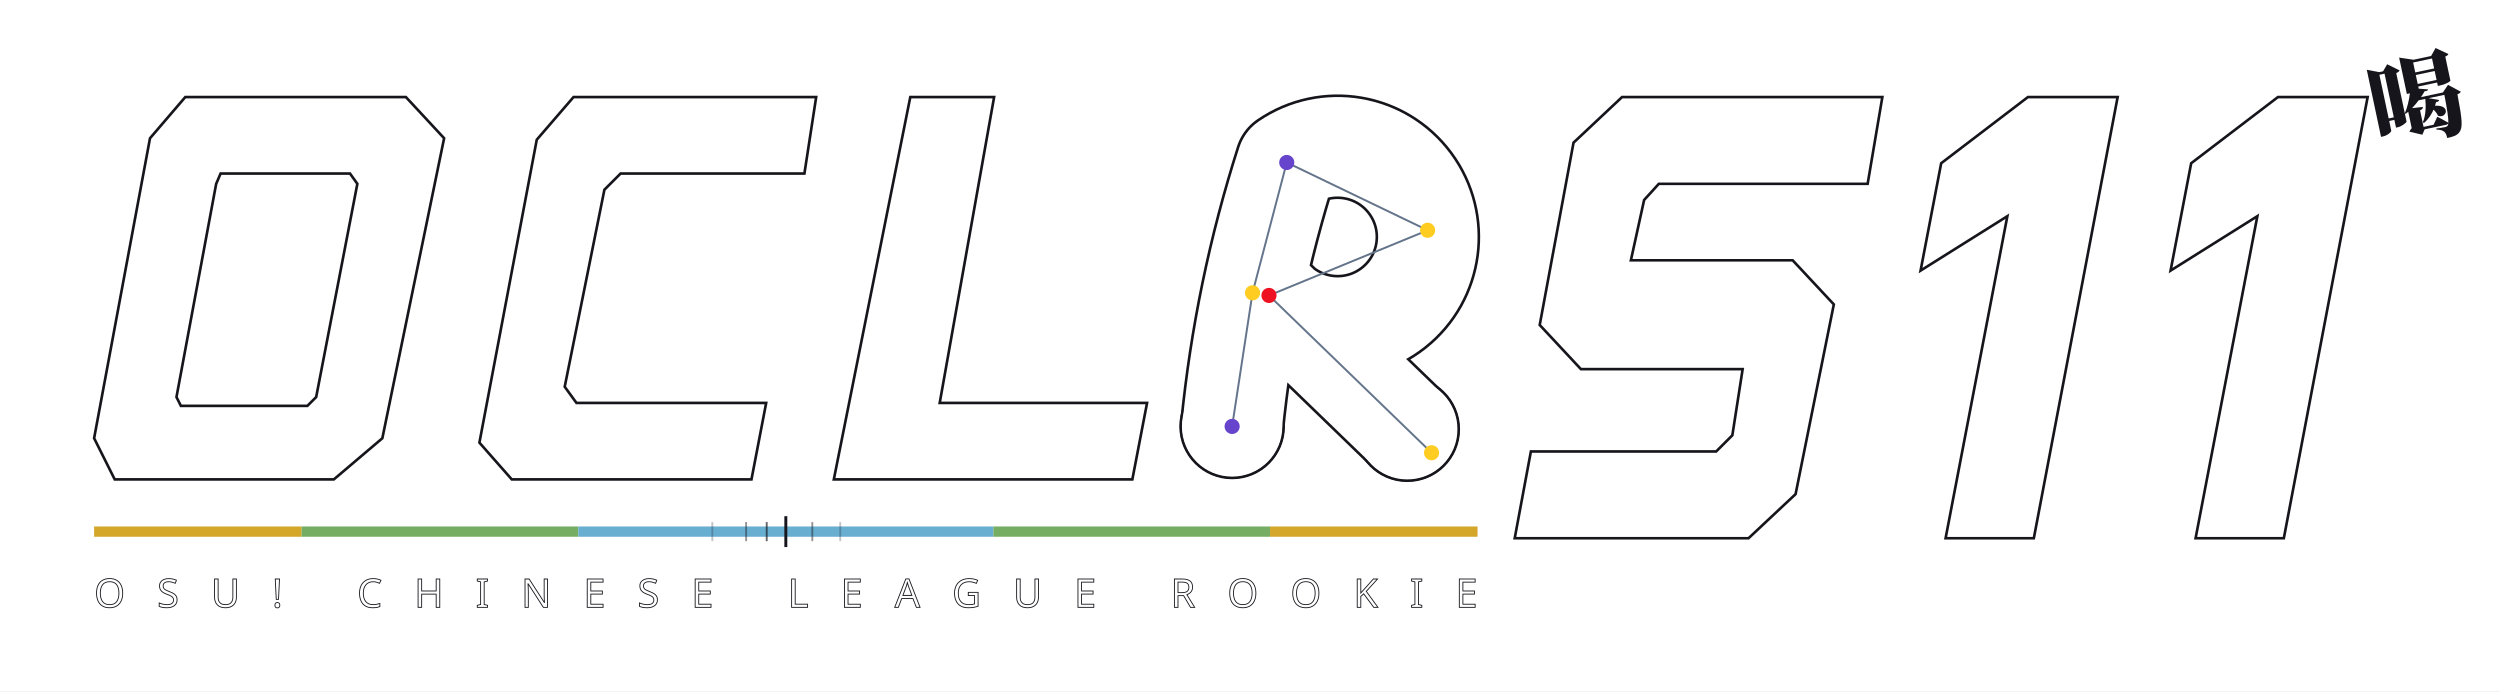
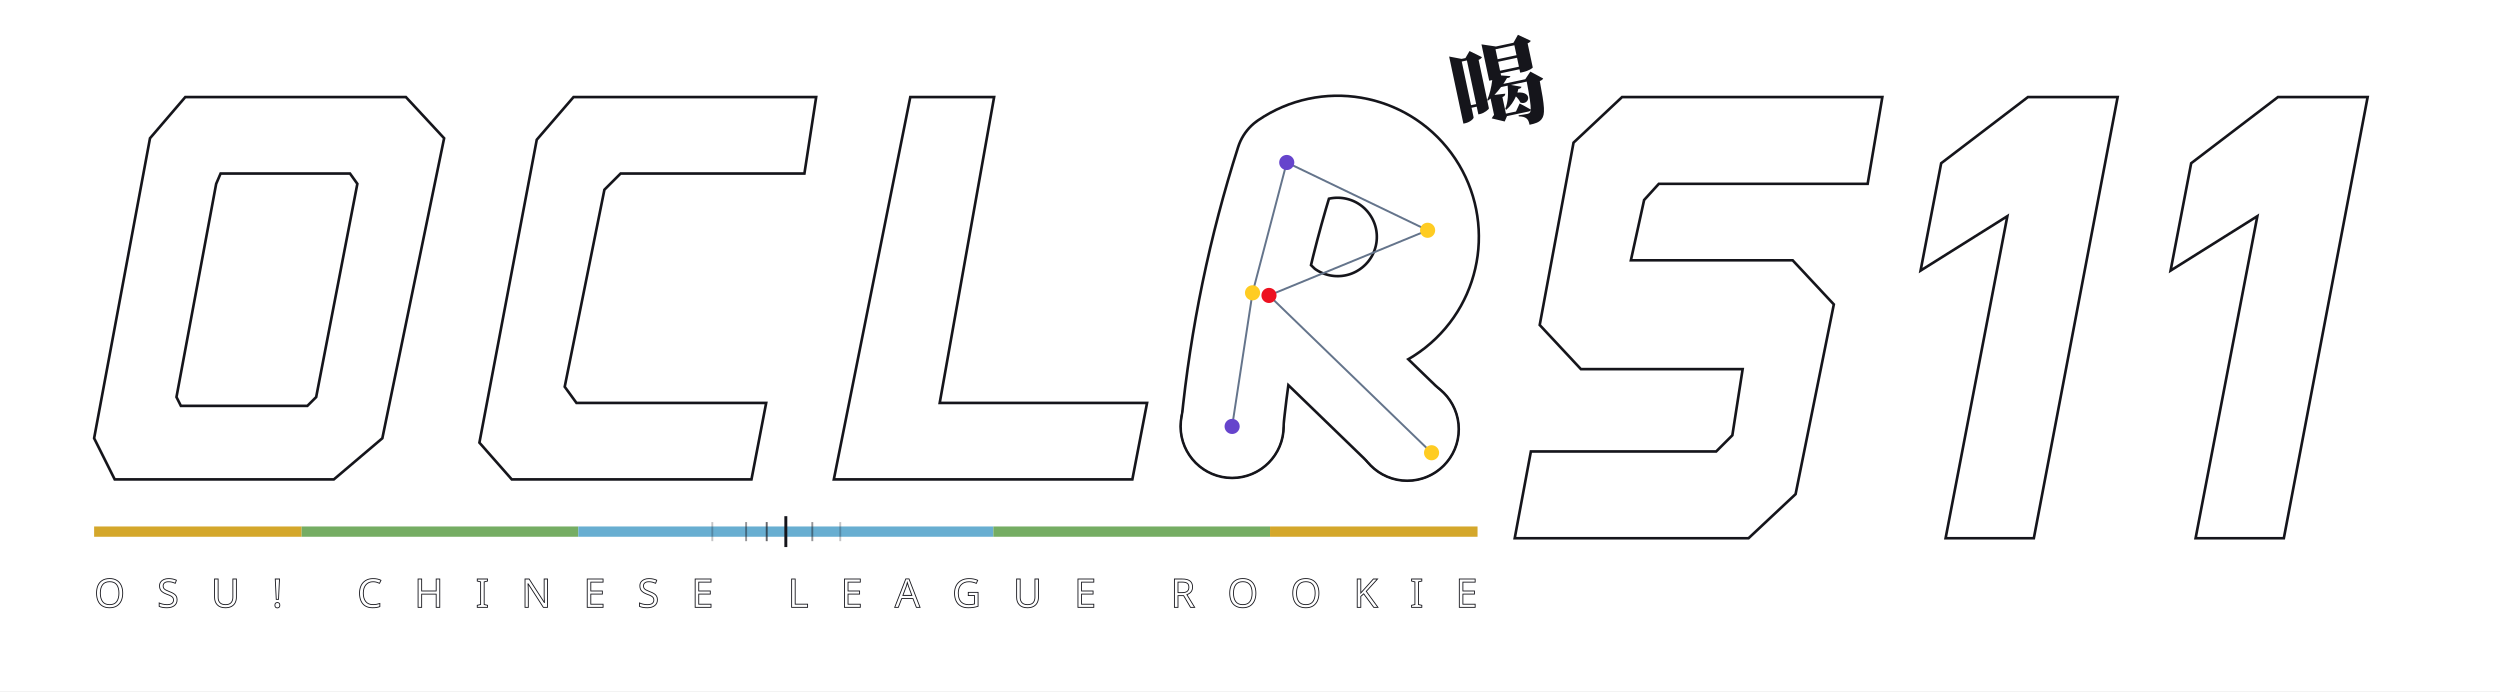
<svg xmlns="http://www.w3.org/2000/svg" viewBox="0 0 1700 470" width="1700" height="470" role="img" aria-labelledby="title desc" color="#15151b">
  <rect width="1700" height="470" fill="#fff" />
  <path id="O-angular" d="M62 0H212L238 28L196 232L163 260H14L0 232L38 28Z M86 52H174L179 59L151 204L145 210H59L56 204L83 59Z" transform="translate(64 66)" fill="none" stroke="currentColor" stroke-width="1.8" stroke-linejoin="miter" stroke-miterlimit="4" />
  <path id="C-angular" d="M64 0H229L221 52H96L85 63L58 197L66 208H195L185 260H22L0 235L39 29Z" transform="translate(326 66)" fill="none" stroke="currentColor" stroke-width="1.8" stroke-linejoin="miter" stroke-miterlimit="4" />
  <path id="L-angular" d="M52 0H109L72 208H213L203 260H0Z" transform="translate(567 66)" fill="none" stroke="currentColor" stroke-width="1.8" stroke-linejoin="miter" stroke-miterlimit="4" />
  <svg viewBox="46.25 -17.903 449.126 580.912" role="img" id="R-reference-slider" x="803.716" y="66" width="201.016" height="260" overflow="visible">
    <defs>
      <mask id="r-outline-mask" maskUnits="userSpaceOnUse" x="34.25" y="-29.903" width="473.126" height="604.912" style="mask-type:luminance">
        <g color="#fff" fill="#fff">
          <g id="r-outer-r-slider-shape">
            <path id="r-outer-r-track" d="M122.5 482.5 A1948.266 1948.266 0 0 1 205.5 81.5 A137.044 137.044 0 1 1 178.5 283.5 L388.562 486.759" fill="none" stroke="#fff" stroke-width="159.0" stroke-linecap="round" stroke-linejoin="round" />
            <circle id="r-outer-r-head-cap" cx="122.5" cy="482.5" r="80.25" fill="#fff" />
            <circle id="r-outer-r-tail-cap" cx="388.562" cy="486.759" r="80.25" fill="#fff" />
          </g>
        </g>
        <g color="#000" fill="#000">
          <g id="r-inner-r-slider-shape">
            <path id="r-inner-r-track" d="M122.5 482.5 A1948.266 1948.266 0 0 1 205.5 81.5 A137.044 137.044 0 1 1 178.5 283.5 L388.562 486.759" fill="none" stroke="#000" stroke-width="151.0" stroke-linecap="round" stroke-linejoin="round" />
            <circle id="r-inner-r-head-cap" cx="122.5" cy="482.5" r="76.25" fill="#000" />
            <circle id="r-inner-r-tail-cap" cx="388.562" cy="486.759" r="76.25" fill="#000" />
          </g>
        </g>
      </mask>
    </defs>
    <rect x="34.25" y="-29.903" width="473.126" height="604.912" fill="currentColor" mask="url(#r-outline-mask)" />
    <g id="r-control-points">
      <polyline points="122.5,482.5 153.5,279.5 205.5,81.5 419.5,184.5 178.5,283.5 425.5,522.5" fill="none" stroke="#64748b" stroke-width="3" />
      <circle id="r-control-0" cx="122.5" cy="482.5" r="11.5" fill="#6644cc" />
      <circle id="r-control-1" cx="153.5" cy="279.5" r="11.5" fill="#ffcc22" />
      <circle id="r-control-2" cx="205.5" cy="81.5" r="11.5" fill="#6644cc" />
      <circle id="r-control-3" cx="419.5" cy="184.5" r="11.5" fill="#ffcc22" />
      <circle id="r-control-4" cx="178.5" cy="283.5" r="11.5" fill="#ed1121" />
      <circle id="r-control-5" cx="425.5" cy="522.5" r="11.5" fill="#ffcc22" />
    </g>
  </svg>
  <g id="accuracy-bar">
    <rect x="64" y="358" width="141.11" height="7" fill="#d4a72b" />
    <rect x="205.11" y="358" width="188.147" height="7" fill="#75ad63" />
    <rect x="393.256" y="358" width="282.22" height="7" fill="#68aed1" />
    <rect x="675.476" y="358" width="188.147" height="7" fill="#75ad63" />
    <rect x="863.622" y="358" width="141.11" height="7" fill="#d4a72b" />
    <path d="M534.366 351V372" stroke="currentColor" stroke-width="2" />
    <path d="M484.366 355V368" stroke="currentColor" stroke-width="1.3" opacity=".25" />
    <path d="M507.366 355V368" stroke="currentColor" stroke-width="1.3" opacity=".45" />
    <path d="M521.366 355V368" stroke="currentColor" stroke-width="1.3" opacity=".65" />
    <path d="M552.366 355V368" stroke="currentColor" stroke-width="1.3" opacity=".45" />
    <path d="M571.366 355V368" stroke="currentColor" stroke-width="1.3" opacity=".25" />
  </g>
  <g id="english-name">
    <path d="M720 358Q720 247 682.5 164.5Q645 82 572.0 36.0Q499 -10 391 -10Q280 -10 206.5 36.0Q133 82 97.0 165.0Q61 248 61 359Q61 469 97.0 551.0Q133 633 206.5 679.0Q280 725 392 725Q499 725 572.0 679.5Q645 634 682.5 551.5Q720 469 720 358ZM156 358Q156 223 213.0 145.5Q270 68 391 68Q513 68 569.0 145.5Q625 223 625 358Q625 493 569.0 569.5Q513 646 392 646Q271 646 213.5 569.5Q156 493 156 358Z" fill="none" stroke="currentColor" stroke-width="22" transform="translate(64 413) scale(0.027 -0.027)" />
    <path d="M502 191Q502 96 433.0 43.0Q364 -10 247 -10Q187 -10 136.0 -1.0Q85 8 51 24V110Q87 94 140.5 81.0Q194 68 251 68Q331 68 371.5 99.0Q412 130 412 183Q412 218 397.0 242.0Q382 266 345.5 286.5Q309 307 244 330Q153 363 106.5 411.0Q60 459 60 542Q60 599 89.0 639.5Q118 680 169.5 702.0Q221 724 288 724Q347 724 396.0 713.0Q445 702 485 684L457 607Q420 623 376.5 634.0Q333 645 286 645Q219 645 185.0 616.5Q151 588 151 541Q151 505 166.0 481.0Q181 457 215.0 438.0Q249 419 307 397Q370 374 413.5 347.5Q457 321 479.5 284.0Q502 247 502 191Z" fill="none" stroke="currentColor" stroke-width="22" transform="translate(106.8673 413) scale(0.027 -0.027)" />
    <path d="M640 252Q640 178 610.0 118.5Q580 59 518.5 24.5Q457 -10 362 -10Q229 -10 159.5 62.5Q90 135 90 254V714H180V251Q180 164 226.5 116.0Q273 68 367 68Q464 68 507.5 119.5Q551 171 551 252V714H640Z" fill="none" stroke="currentColor" stroke-width="22" transform="translate(143.4706 413) scale(0.027 -0.027)" />
    <path d="M163 201H106L81 714H188ZM72 54Q72 91 90.0 106.0Q108 121 134 121Q159 121 177.5 106.0Q196 91 196 54Q196 18 177.5 2.0Q159 -14 134 -14Q108 -14 90.0 2.0Q72 18 72 54Z" fill="none" stroke="currentColor" stroke-width="22" transform="translate(184.9879 413) scale(0.027 -0.027)" />
    <path d="M403 645Q288 645 222.0 568.0Q156 491 156 357Q156 224 217.5 146.5Q279 69 402 69Q449 69 491.0 77.0Q533 85 573 97V19Q533 4 490.5 -3.0Q448 -10 389 -10Q280 -10 207.0 35.0Q134 80 97.5 163.0Q61 246 61 358Q61 466 100.5 548.5Q140 631 217.0 677.5Q294 724 404 724Q517 724 601 682L565 606Q532 621 491.5 633.0Q451 645 403 645Z" fill="none" stroke="currentColor" stroke-width="22" transform="translate(242.8315 413) scale(0.027 -0.027)" />
    <path d="M643 0H553V333H187V0H97V714H187V412H553V714H643Z" fill="none" stroke="currentColor" stroke-width="22" transform="translate(281.6758 413) scale(0.027 -0.027)" />
    <path d="M298 0H40V52L124 71V642L40 662V714H298V662L214 642V71L298 52Z" fill="none" stroke="currentColor" stroke-width="22" transform="translate(323.463 413) scale(0.027 -0.027)" />
    <path d="M663 0H558L176 593H172Q174 558 177.0 506.0Q180 454 180 399V0H97V714H201L582 123H586Q585 139 583.5 171.0Q582 203 580.5 241.0Q579 279 579 311V714H663Z" fill="none" stroke="currentColor" stroke-width="22" transform="translate(354.3963 413) scale(0.027 -0.027)" />
    <path d="M496 0H97V714H496V635H187V412H478V334H187V79H496Z" fill="none" stroke="currentColor" stroke-width="22" transform="translate(396.6966 413) scale(0.027 -0.027)" />
    <path d="M502 191Q502 96 433.0 43.0Q364 -10 247 -10Q187 -10 136.0 -1.0Q85 8 51 24V110Q87 94 140.5 81.0Q194 68 251 68Q331 68 371.5 99.0Q412 130 412 183Q412 218 397.0 242.0Q382 266 345.5 286.5Q309 307 244 330Q153 363 106.5 411.0Q60 459 60 542Q60 599 89.0 639.5Q118 680 169.5 702.0Q221 724 288 724Q347 724 396.0 713.0Q445 702 485 684L457 607Q420 623 376.5 634.0Q333 645 286 645Q219 645 185.0 616.5Q151 588 151 541Q151 505 166.0 481.0Q181 457 215.0 438.0Q249 419 307 397Q370 374 413.5 347.5Q457 321 479.5 284.0Q502 247 502 191Z" fill="none" stroke="currentColor" stroke-width="22" transform="translate(433.4889 413) scale(0.027 -0.027)" />
    <path d="M496 0H97V714H496V635H187V412H478V334H187V79H496Z" fill="none" stroke="currentColor" stroke-width="22" transform="translate(470.0922 413) scale(0.027 -0.027)" />
    <path d="M97 0V714H187V80H499V0Z" fill="none" stroke="currentColor" stroke-width="22" transform="translate(535.6848 413) scale(0.027 -0.027)" />
    <path d="M496 0H97V714H496V635H187V412H478V334H187V79H496Z" fill="none" stroke="currentColor" stroke-width="22" transform="translate(571.6131 413) scale(0.027 -0.027)" />
    <path d="M545 0 459 221H176L91 0H0L279 717H360L638 0ZM352 517Q349 525 342.0 546.0Q335 567 328.5 589.5Q322 612 318 624Q311 593 302.0 563.5Q293 534 287 517L206 301H432Z" fill="none" stroke="currentColor" stroke-width="22" transform="translate(608.4054 413) scale(0.027 -0.027)" />
    <path d="M407 377H654V27Q596 8 537.0 -1.0Q478 -10 403 -10Q292 -10 216.0 34.5Q140 79 100.5 161.5Q61 244 61 357Q61 469 105.0 551.0Q149 633 231.5 678.5Q314 724 431 724Q491 724 544.5 713.0Q598 702 644 682L610 604Q572 621 524.5 633.0Q477 645 426 645Q298 645 226.5 568.0Q155 491 155 357Q155 272 182.5 206.5Q210 141 269.0 104.5Q328 68 424 68Q471 68 504.0 73.0Q537 78 564 85V297H407Z" fill="none" stroke="currentColor" stroke-width="22" transform="translate(647.4387 413) scale(0.027 -0.027)" />
    <path d="M640 252Q640 178 610.0 118.5Q580 59 518.5 24.5Q457 -10 362 -10Q229 -10 159.5 62.5Q90 135 90 254V714H180V251Q180 164 226.5 116.0Q273 68 367 68Q464 68 507.5 119.5Q551 171 551 252V714H640Z" fill="none" stroke="currentColor" stroke-width="22" transform="translate(688.875 413) scale(0.027 -0.027)" />
    <path d="M496 0H97V714H496V635H187V412H478V334H187V79H496Z" fill="none" stroke="currentColor" stroke-width="22" transform="translate(730.3923 413) scale(0.027 -0.027)" />
    <path d="M294 714Q427 714 490.5 663.5Q554 613 554 511Q554 454 533.0 416.0Q512 378 479.5 355.5Q447 333 411 320L607 0H502L329 295H187V0H97V714ZM289 636H187V371H294Q381 371 421.0 405.5Q461 440 461 507Q461 577 419.0 606.5Q377 636 289 636Z" fill="none" stroke="currentColor" stroke-width="22" transform="translate(795.9849 413) scale(0.027 -0.027)" />
    <path d="M720 358Q720 247 682.5 164.5Q645 82 572.0 36.0Q499 -10 391 -10Q280 -10 206.5 36.0Q133 82 97.0 165.0Q61 248 61 359Q61 469 97.0 551.0Q133 633 206.5 679.0Q280 725 392 725Q499 725 572.0 679.5Q645 634 682.5 551.5Q720 469 720 358ZM156 358Q156 223 213.0 145.5Q270 68 391 68Q513 68 569.0 145.5Q625 223 625 358Q625 493 569.0 569.5Q513 646 392 646Q271 646 213.5 569.5Q156 493 156 358Z" fill="none" stroke="currentColor" stroke-width="22" transform="translate(834.5591 413) scale(0.027 -0.027)" />
    <path d="M720 358Q720 247 682.5 164.5Q645 82 572.0 36.0Q499 -10 391 -10Q280 -10 206.5 36.0Q133 82 97.0 165.0Q61 248 61 359Q61 469 97.0 551.0Q133 633 206.5 679.0Q280 725 392 725Q499 725 572.0 679.5Q645 634 682.5 551.5Q720 469 720 358ZM156 358Q156 223 213.0 145.5Q270 68 391 68Q513 68 569.0 145.5Q625 223 625 358Q625 493 569.0 569.5Q513 646 392 646Q271 646 213.5 569.5Q156 493 156 358Z" fill="none" stroke="currentColor" stroke-width="22" transform="translate(877.4264 413) scale(0.027 -0.027)" />
    <path d="M619 0H513L260 341L187 277V0H97V714H187V362Q217 396 248.0 430.0Q279 464 310 498L503 714H608L325 403Z" fill="none" stroke="currentColor" stroke-width="22" transform="translate(920.2937 413) scale(0.027 -0.027)" />
    <path d="M298 0H40V52L124 71V642L40 662V714H298V662L214 642V71L298 52Z" fill="none" stroke="currentColor" stroke-width="22" transform="translate(958.787 413) scale(0.027 -0.027)" />
    <path d="M496 0H97V714H496V635H187V412H478V334H187V79H496Z" fill="none" stroke="currentColor" stroke-width="22" transform="translate(989.7203 413) scale(0.027 -0.027)" />
  </g>
  <path id="S-angular" d="M73 0H250L240 59H98L88 70L79 111H189L217 141L191 270L159 300H0L11 241H137L148 230L155 185H45L17 155L40 31Z" transform="translate(1030 66)" fill="none" stroke="currentColor" stroke-width="1.8" stroke-linejoin="miter" stroke-miterlimit="4" />
  <path id="season-one-a" d="M20 45L79 0H140L83 300H23L65 81L6 118Z" transform="translate(1300 66)" fill="none" stroke="currentColor" stroke-width="1.8" stroke-linejoin="miter" stroke-miterlimit="4" />
  <path id="season-one-b" d="M20 45L79 0H140L83 300H23L65 81L6 118Z" transform="translate(1470 66)" fill="none" stroke="currentColor" stroke-width="1.8" stroke-linejoin="miter" stroke-miterlimit="4" />
-   <g id="judgement-katu" fill="currentColor" transform="rotate(-12 1640 64)">
-     <path d="M418 845V450H443H451C427 379 390 302 354 253L362 246L393 262V84C381 75 369 63 361 53L489 -8L525 43H759C773 43 782 48 785 58C782 44 777 35 772 30C765 24 757 21 743 21C724 21 676 23 647 26V14C685 5 708 -6 723 -25C737 -43 740 -63 740 -97C803 -97 845 -93 878 -65C927 -24 937 58 943 335C964 338 977 345 984 354L866 454L796 386H558C577 404 594 422 609 439C636 435 644 440 648 451L552 479L553 480V502H758V465H783C857 465 900 487 900 492V754C922 758 932 764 938 773L818 864L754 791H563ZM740 316 635 358H806C803 199 797 104 786 59C748 95 684 146 684 146L628 71H519V251C545 255 553 265 556 280L441 291C471 312 500 334 527 358H599C591 283 568 185 522 121L531 110C585 139 628 182 661 228C676 206 689 179 694 154C778 102 854 242 685 265L703 300C727 299 736 306 740 316ZM175 104V208H231V124H251C296 124 353 154 354 164V690C375 694 388 702 395 711L279 802L221 738H179L55 790V61H74C128 61 175 90 175 104ZM553 530V627H758V530ZM553 655V763H758V655ZM175 236V710H231V236Z" transform="translate(1610 92) scale(.064 -.064)" />
+   <g id="judgement-katu" fill="currentColor" transform="rotate(-12 1016 55)">
+     <path d="M418 845V450H443H451C427 379 390 302 354 253L362 246L393 262V84C381 75 369 63 361 53L489 -8L525 43H759C773 43 782 48 785 58C782 44 777 35 772 30C765 24 757 21 743 21C724 21 676 23 647 26V14C685 5 708 -6 723 -25C737 -43 740 -63 740 -97C803 -97 845 -93 878 -65C927 -24 937 58 943 335C964 338 977 345 984 354L866 454L796 386H558C577 404 594 422 609 439C636 435 644 440 648 451L552 479L553 480V502H758V465H783C857 465 900 487 900 492V754C922 758 932 764 938 773L818 864L754 791H563ZM740 316 635 358H806C803 199 797 104 786 59C748 95 684 146 684 146L628 71H519V251C545 255 553 265 556 280L441 291C471 312 500 334 527 358H599C591 283 568 185 522 121L531 110C585 139 628 182 661 228C676 206 689 179 694 154C778 102 854 242 685 265L703 300C727 299 736 306 740 316ZM175 104V208H231V124H251C296 124 353 154 354 164V690C375 694 388 702 395 711L279 802L221 738H179L55 790V61H74C128 61 175 90 175 104ZM553 530V627H758V530ZM553 655V763H758V655ZM175 236V710H231V236Z" transform="translate(986 83) scale(.064 -.064)" />
  </g>
</svg>
